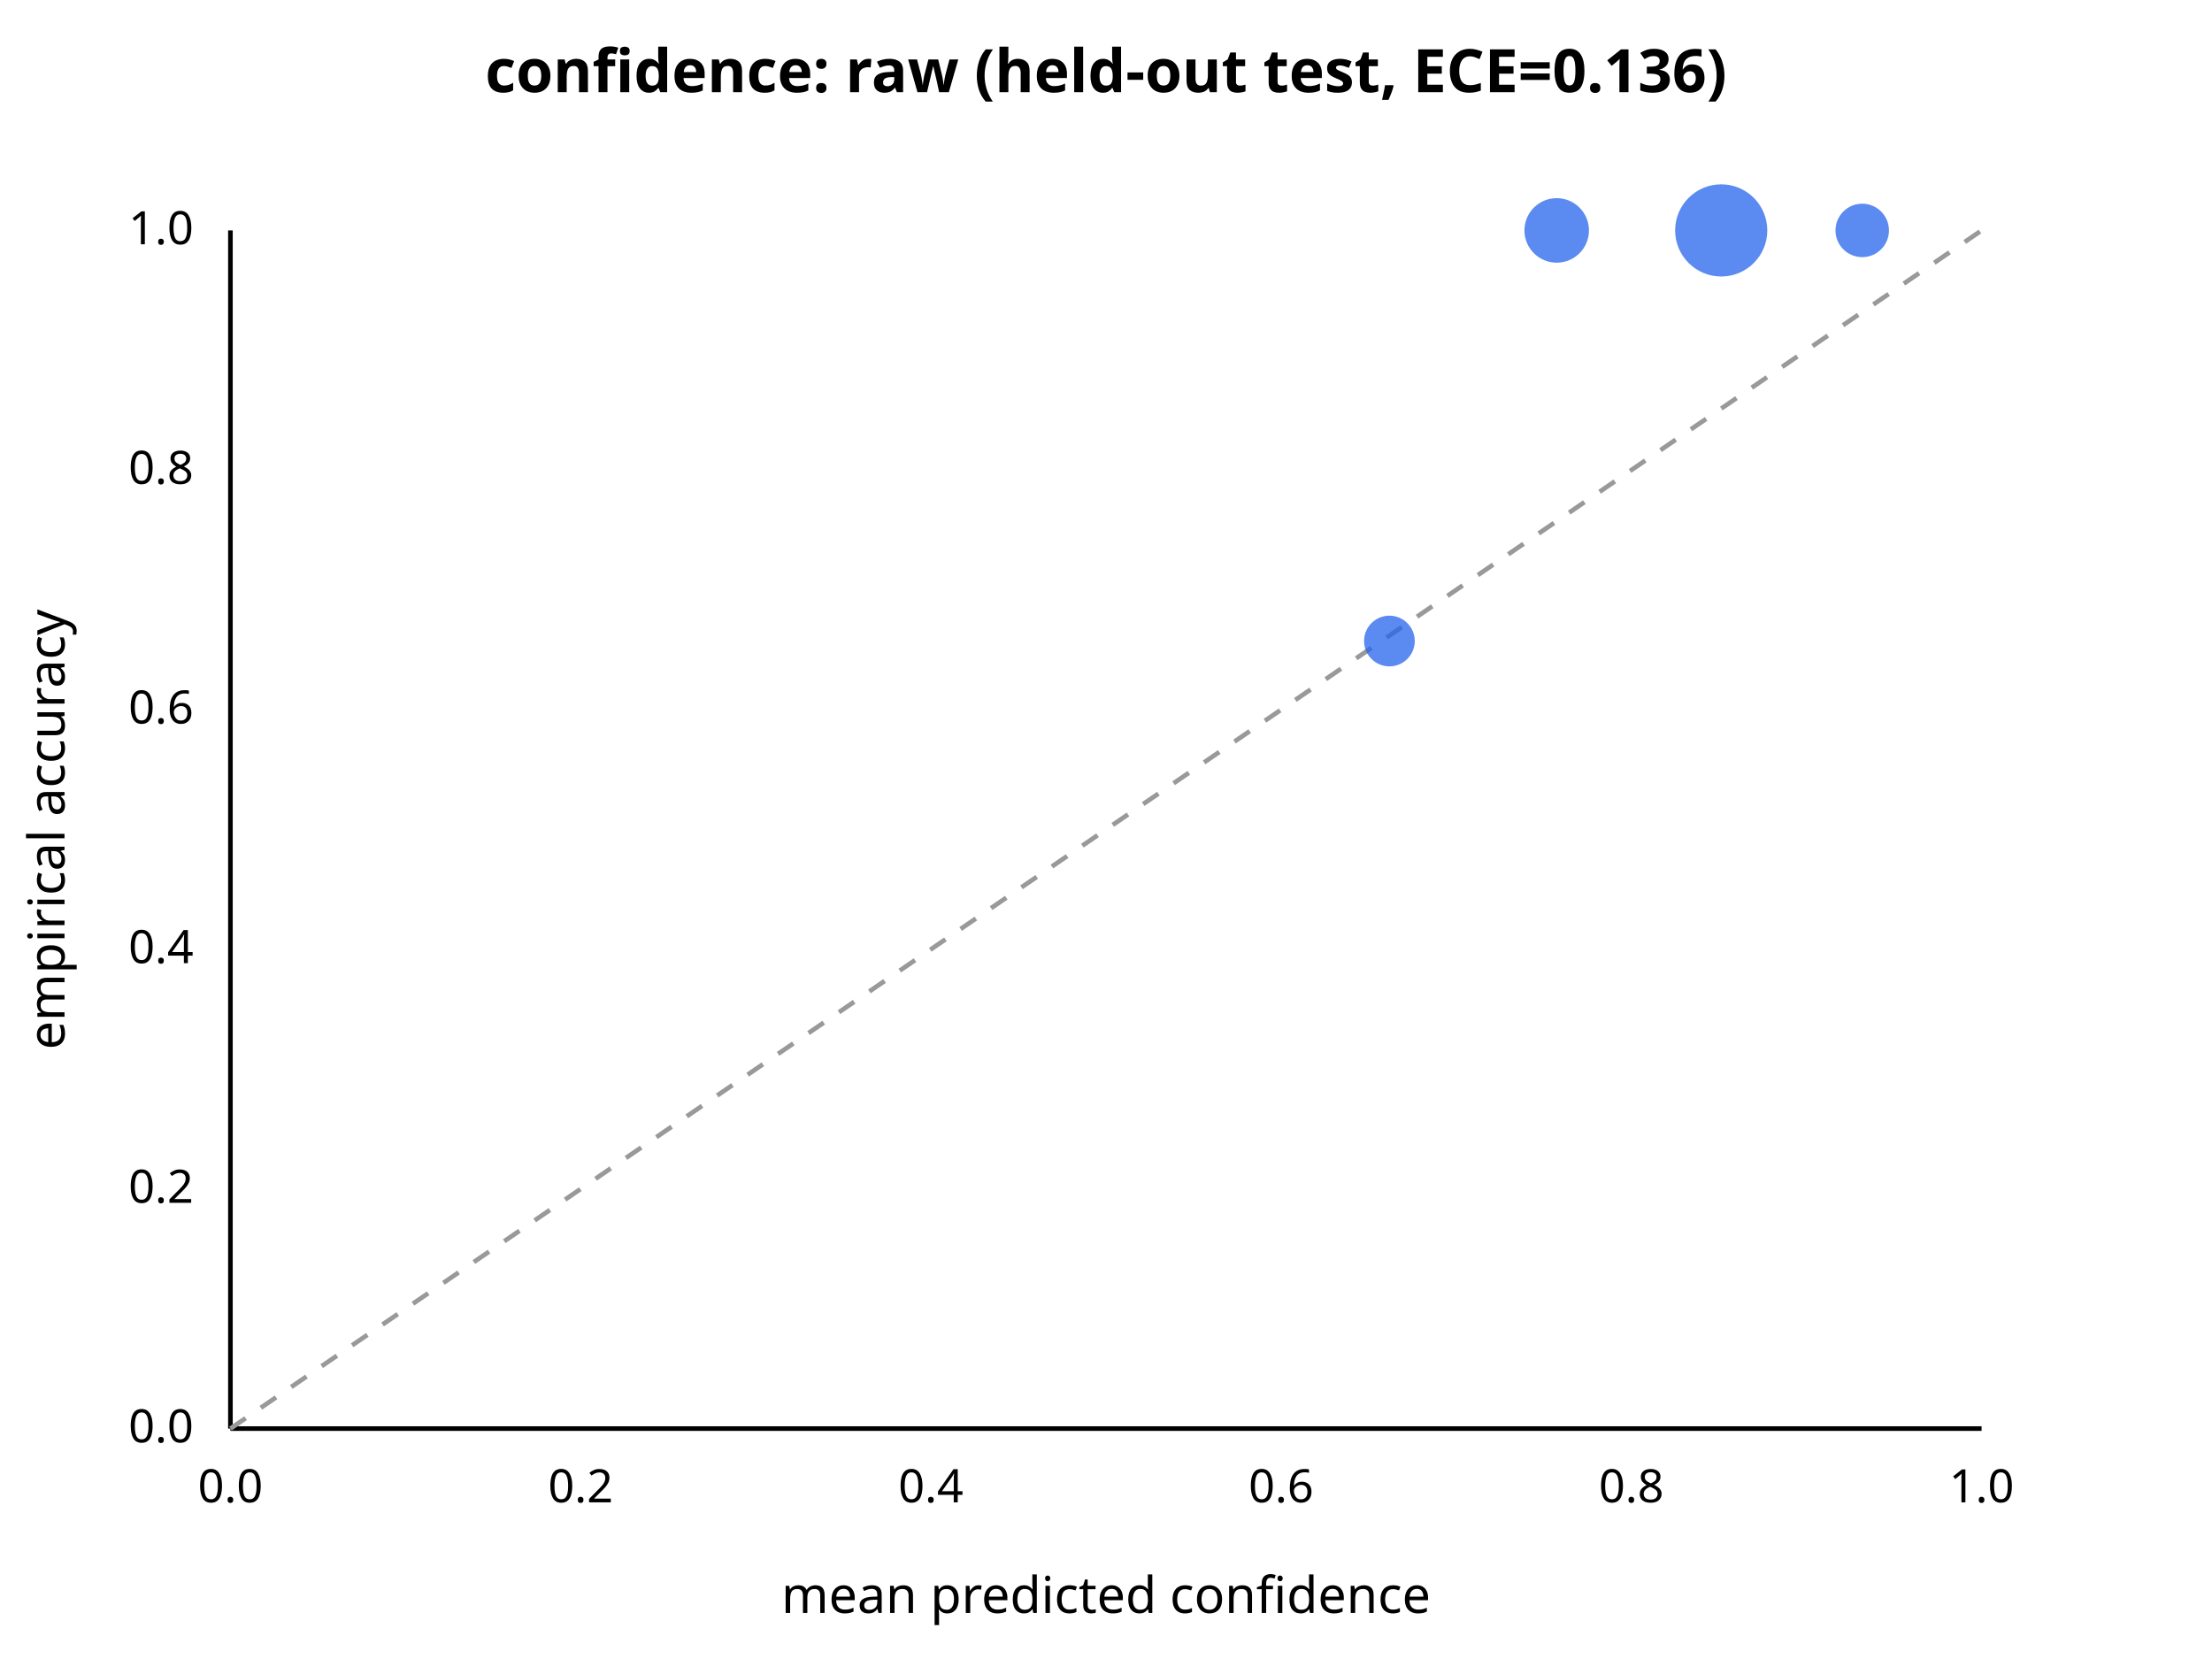
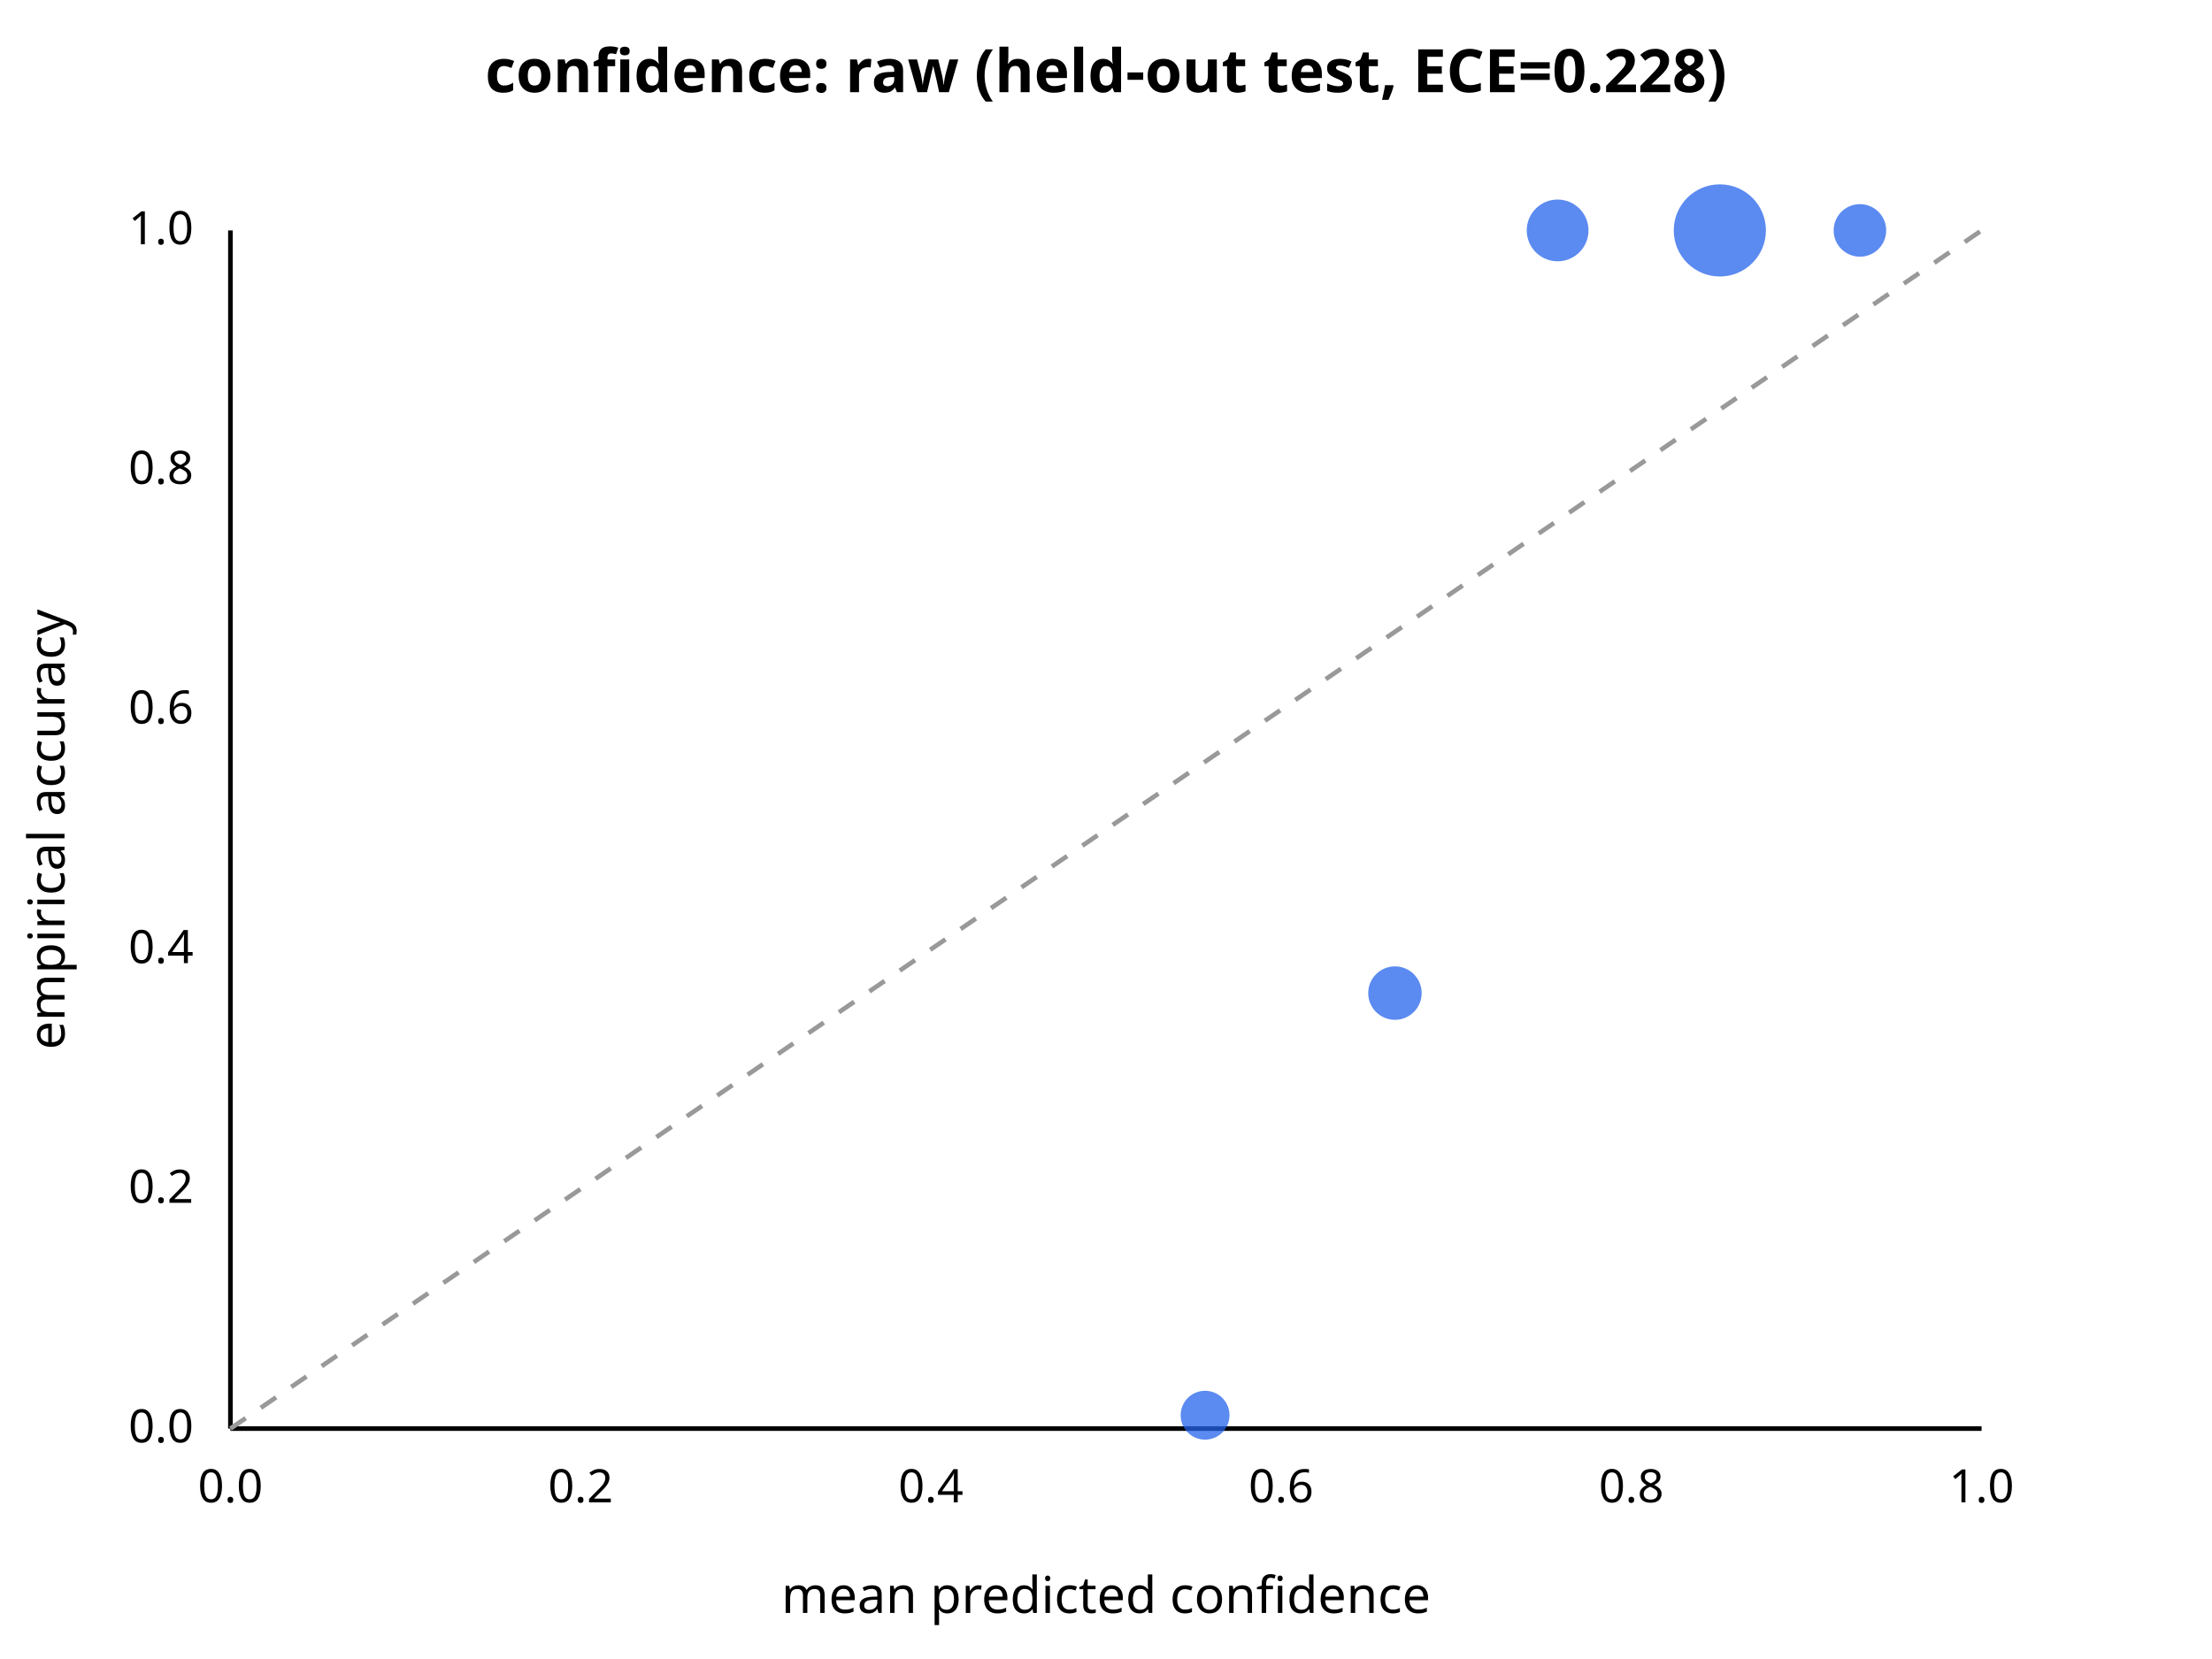
<svg xmlns="http://www.w3.org/2000/svg" viewBox="0 0 480 360" font-family="sans-serif">
  <rect width="480" height="360" fill="white" />
-   <text x="240.0" y="20" font-size="13" text-anchor="middle" font-weight="bold">confidence: raw (held-out test, ECE=0.136)</text>
+   <text x="240.0" y="20" font-size="13" text-anchor="middle" font-weight="bold">confidence: raw (held-out test, ECE=0.228)</text>
  <line x1="50" y1="310" x2="50" y2="50" stroke="black" stroke-width="1" />
  <line x1="50" y1="310" x2="430" y2="310" stroke="black" stroke-width="1" />
  <line x1="50.0" y1="310.0" x2="430.0" y2="50.0" stroke="#999" stroke-dasharray="4,4" />
  <text x="50.0" y="326" font-size="10" text-anchor="middle">0.0</text>
  <text x="42" y="313.0" font-size="10" text-anchor="end">0.0</text>
  <text x="126.0" y="326" font-size="10" text-anchor="middle">0.2</text>
  <text x="42" y="261.0" font-size="10" text-anchor="end">0.2</text>
  <text x="202.0" y="326" font-size="10" text-anchor="middle">0.4</text>
  <text x="42" y="209.0" font-size="10" text-anchor="end">0.4</text>
  <text x="278.0" y="326" font-size="10" text-anchor="middle">0.6</text>
  <text x="42" y="157.0" font-size="10" text-anchor="end">0.6</text>
  <text x="354.0" y="326" font-size="10" text-anchor="middle">0.8</text>
  <text x="42" y="105.0" font-size="10" text-anchor="end">0.8</text>
  <text x="430.0" y="326" font-size="10" text-anchor="middle">1.0</text>
  <text x="42" y="53.0" font-size="10" text-anchor="end">1.0</text>
-   <circle cx="301.5" cy="139.1" r="5.5" fill="#2563eb" fill-opacity="0.75" />
-   <circle cx="337.8" cy="50.0" r="7.0" fill="#2563eb" fill-opacity="0.75" />
-   <circle cx="373.5" cy="50.0" r="10.0" fill="#2563eb" fill-opacity="0.75" />
-   <circle cx="404.1" cy="50.0" r="5.8" fill="#2563eb" fill-opacity="0.75" />
+   <circle cx="261.5" cy="307.1" r="5.3" fill="#2563eb" fill-opacity="0.75" />
+   <circle cx="302.7" cy="215.5" r="5.8" fill="#2563eb" fill-opacity="0.75" />
+   <circle cx="338.0" cy="50.0" r="6.7" fill="#2563eb" fill-opacity="0.75" />
+   <circle cx="373.2" cy="50.0" r="10.0" fill="#2563eb" fill-opacity="0.75" />
+   <circle cx="403.6" cy="50.0" r="5.7" fill="#2563eb" fill-opacity="0.75" />
  <text x="240.0" y="350" font-size="11" text-anchor="middle">mean predicted confidence</text>
  <text x="14" y="180.0" font-size="11" text-anchor="middle" transform="rotate(-90 14 180.0)">empirical accuracy</text>
</svg>
